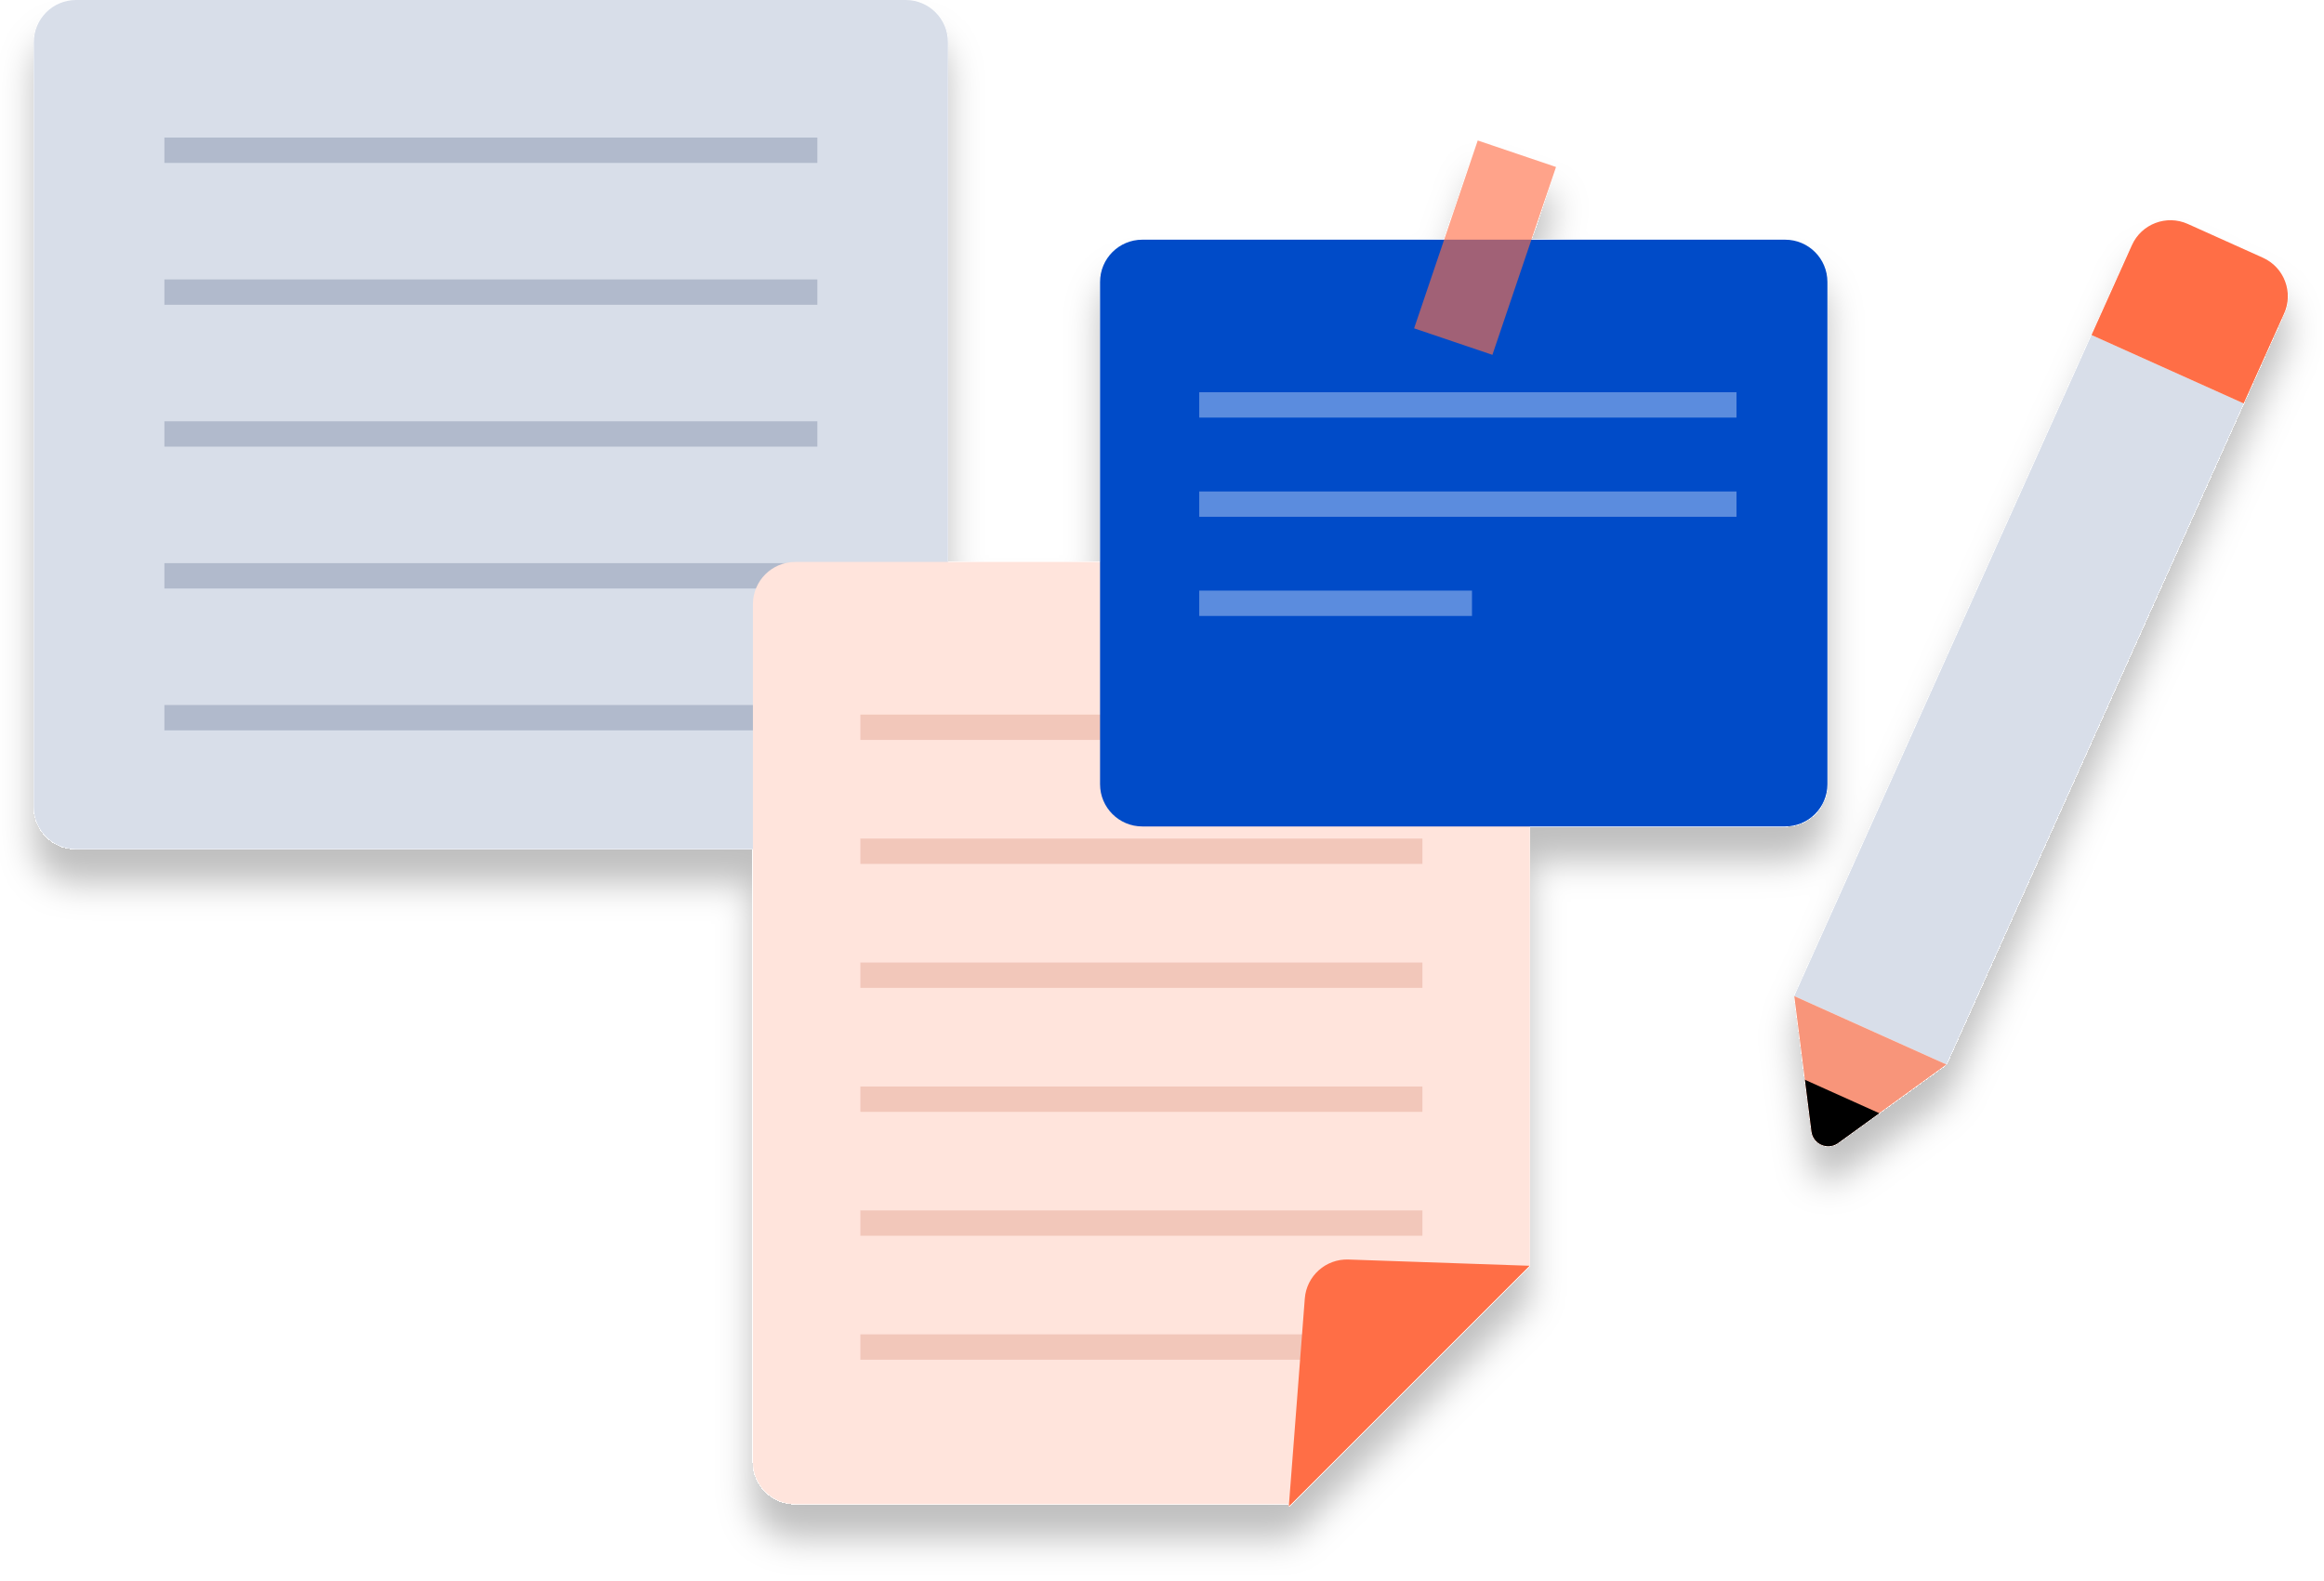
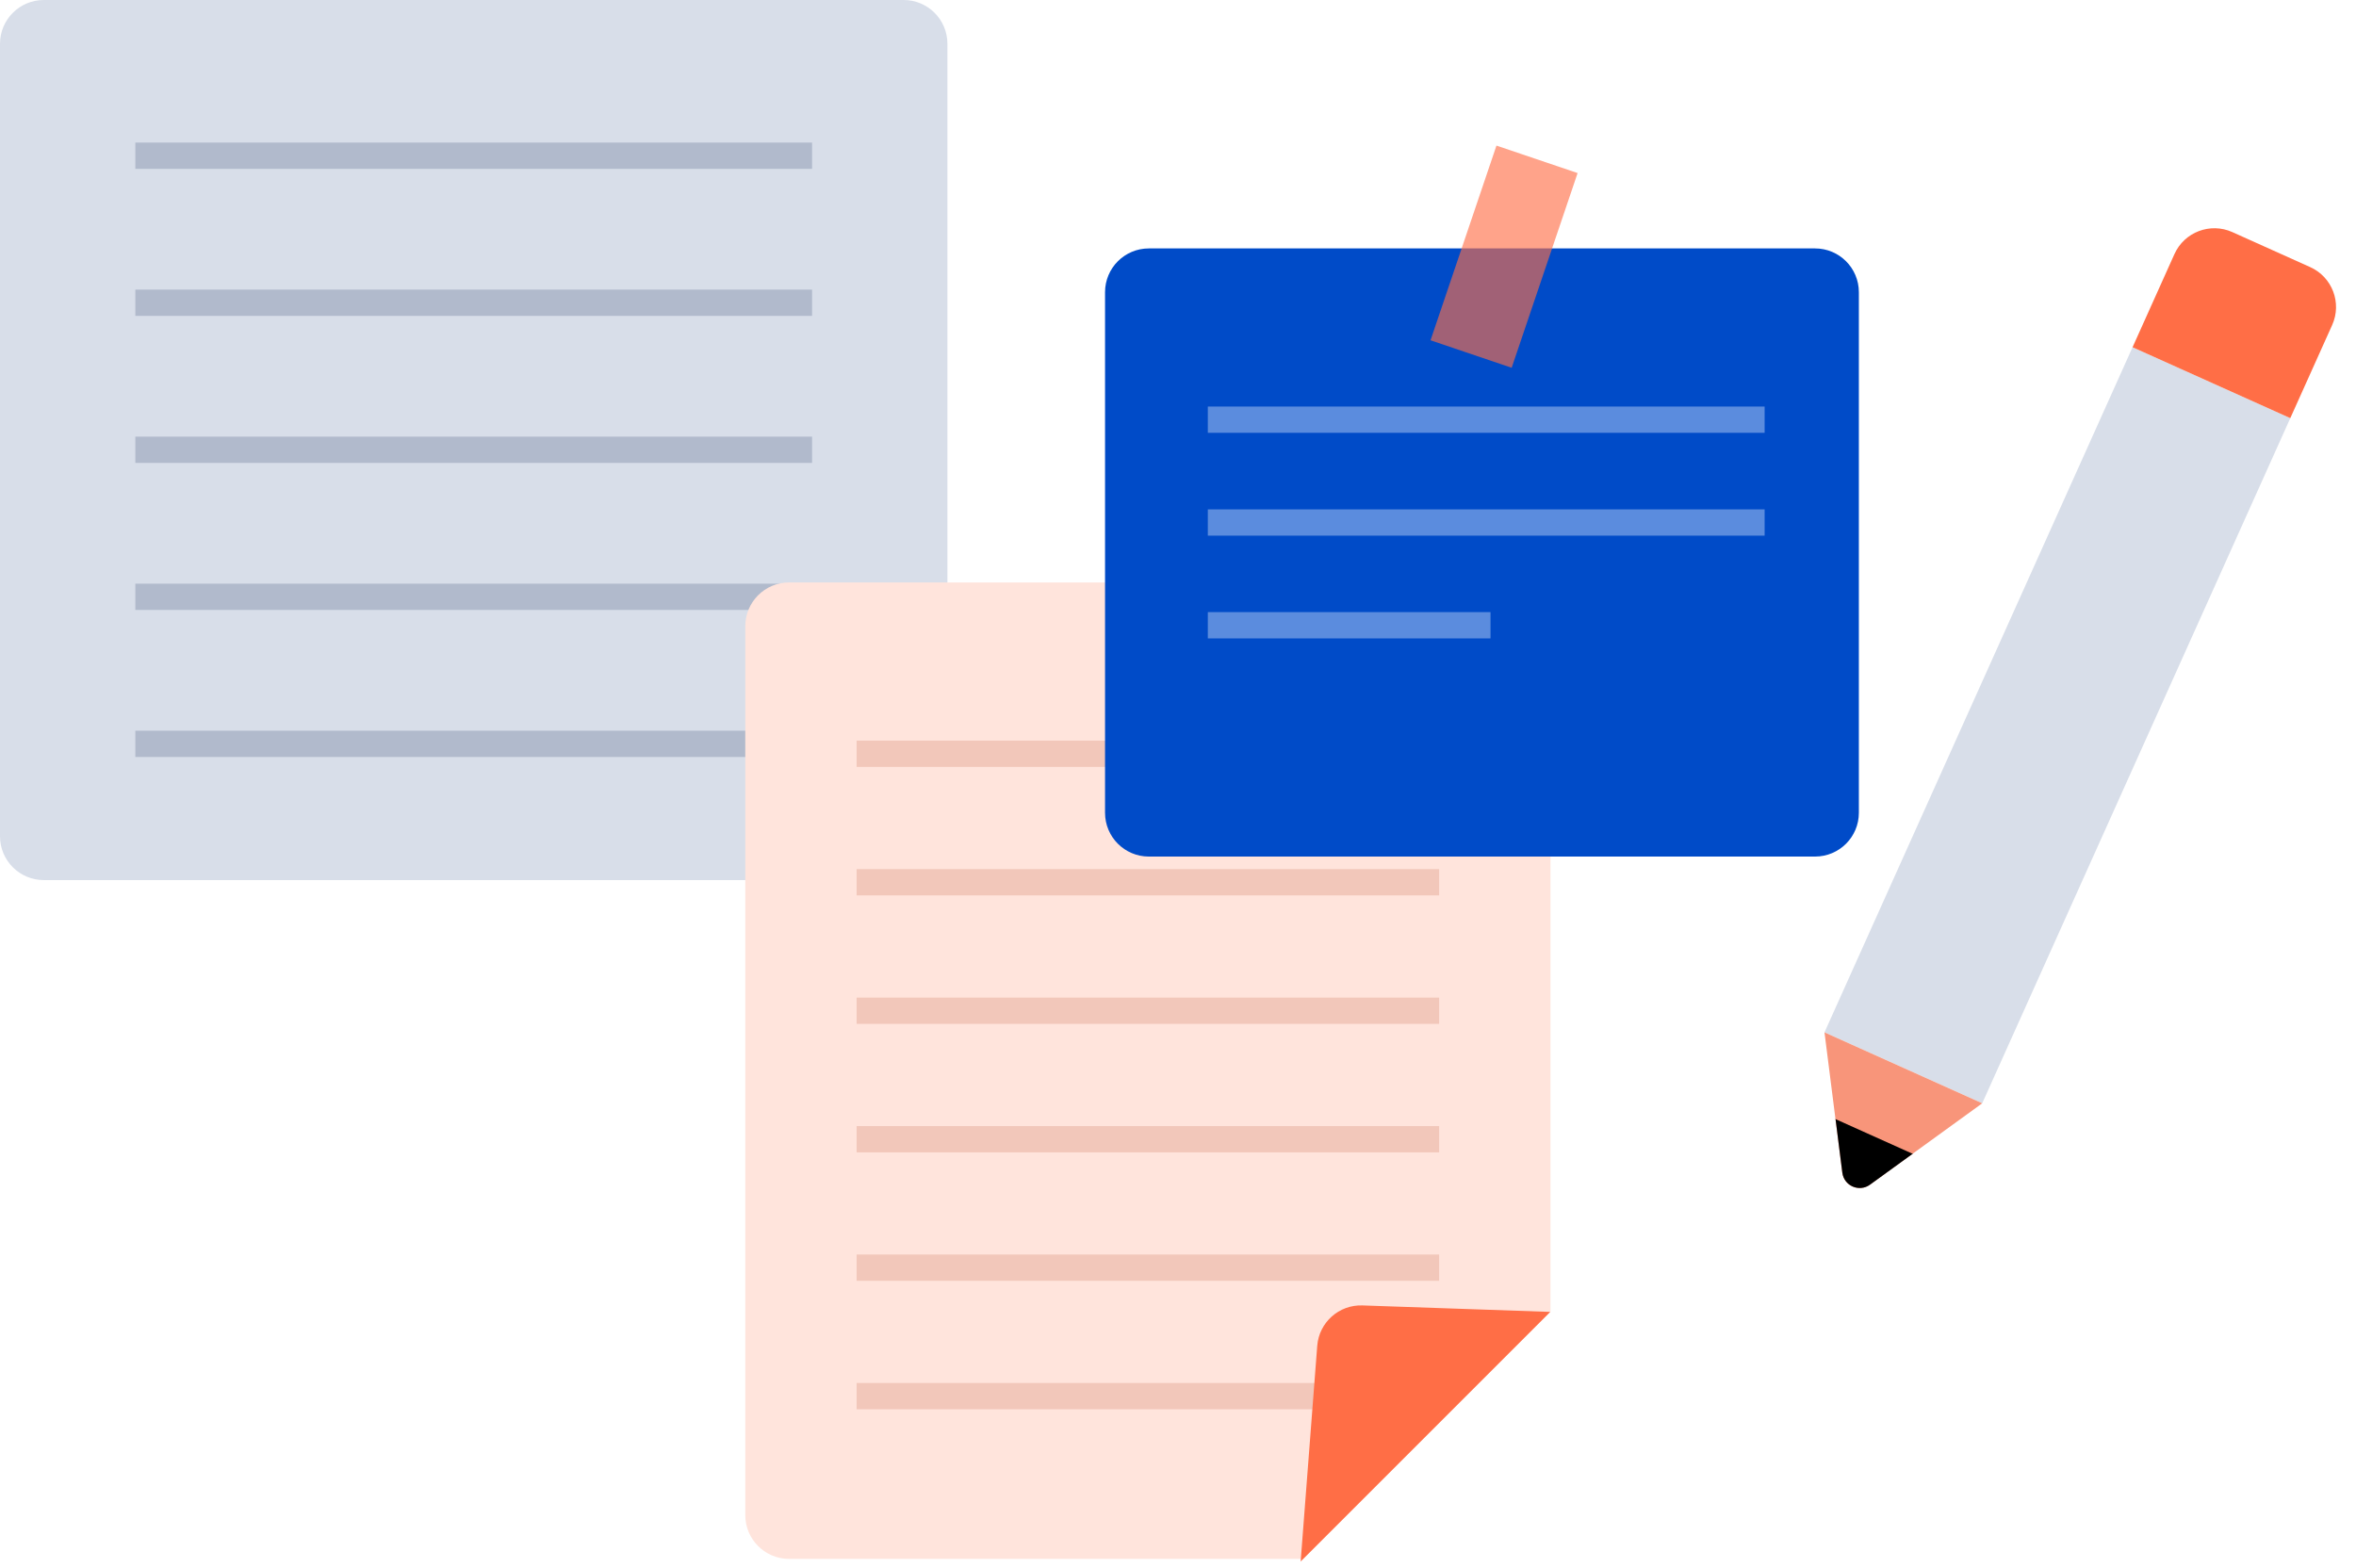
- <svg xmlns="http://www.w3.org/2000/svg" width="275" height="187" viewBox="0 0 275 187" fill="none">
-   <g filter="url(#filter0_d_1352_1923)">
-     <rect x="4" width="108.173" height="100.495" rx="5" fill="#D8DEE9" />
-     <path d="M19.453 17.781H96.72" stroke="#B1BACC" stroke-width="3" />
-     <path d="M19.453 34.57H96.72" stroke="#B1BACC" stroke-width="3" />
-     <path d="M19.453 51.359H96.72" stroke="#B1BACC" stroke-width="3" />
-     <path d="M19.453 68.148H96.72" stroke="#B1BACC" stroke-width="3" />
-     <path d="M19.453 84.938H96.72" stroke="#B1BACC" stroke-width="3" />
-     <path fill-rule="evenodd" clip-rule="evenodd" d="M94.094 66.508C91.332 66.508 89.094 68.746 89.094 71.508V173.006C89.094 175.768 91.332 178.006 94.094 178.006H152.786L181.031 149.761V71.508C181.031 68.746 178.793 66.508 176.031 66.508H94.094Z" fill="#FFE4DC" />
-     <path d="M101.807 86.07H168.315" stroke="#F2C7BA" stroke-width="3" />
-     <path d="M101.807 100.742H168.315" stroke="#F2C7BA" stroke-width="3" />
-     <path d="M101.807 115.414H168.315" stroke="#F2C7BA" stroke-width="3" />
-     <path d="M101.807 130.086H168.315" stroke="#F2C7BA" stroke-width="3" />
-     <path d="M101.807 144.75H168.315" stroke="#F2C7BA" stroke-width="3" />
-     <path d="M101.807 159.422H168.315" stroke="#F2C7BA" stroke-width="3" />
-     <rect x="130.17" y="28.367" width="86.069" height="69.442" rx="5" fill="#004BC8" />
-     <path d="M154.398 153.677L152.504 178.301L181.002 149.803L159.556 149.064C156.878 148.971 154.604 151.006 154.398 153.677Z" fill="#FF6E46" />
-     <rect x="174.861" y="16.625" width="9.781" height="23.473" transform="rotate(18.706 174.861 16.625)" fill="#FF6E46" fill-opacity="0.63" />
-     <path d="M141.906 47.922H205.48" stroke="#5B8CDE" stroke-width="3" />
-     <path d="M141.906 59.664H205.48" stroke="#5B8CDE" stroke-width="3" />
-     <path d="M141.906 71.398H174.182" stroke="#5B8CDE" stroke-width="3" />
-     <rect x="247.488" y="39.648" width="19.747" height="85.777" transform="rotate(24.2093 247.488 39.6484)" fill="#D8DEE9" />
-     <path d="M252.27 29.013C253.402 26.495 256.362 25.371 258.881 26.503L267.771 30.501C270.289 31.633 271.413 34.593 270.281 37.111L265.498 47.747L247.488 39.65L252.27 29.013Z" fill="#FF6E46" />
-     <path d="M217.501 135.276C216.271 136.168 214.535 135.416 214.344 133.908L212.314 117.885L230.325 125.983L217.501 135.276Z" fill="#F8957A" />
-     <mask id="mask0_1352_1923" style="mask-type:alpha" maskUnits="userSpaceOnUse" x="212" y="117" width="19" height="19">
-       <path d="M217.511 135.276C216.281 136.168 214.544 135.416 214.353 133.908L212.324 117.885L230.334 125.983L217.511 135.276Z" fill="#D9D9D9" />
-     </mask>
-     <g mask="url(#mask0_1352_1923)">
-       <rect x="208.828" y="125.656" width="24.067" height="12.959" transform="rotate(24.2093 208.828 125.656)" fill="black" />
-     </g>
+ <svg xmlns="http://www.w3.org/2000/svg" width="269" height="179" viewBox="0 0 269 179" fill="none">
+   <rect width="108.173" height="100.495" rx="5" fill="#D8DEE9" />
+   <path d="M15.453 17.781H92.72" stroke="#B1BACC" stroke-width="3" />
+   <path d="M15.453 34.57H92.72" stroke="#B1BACC" stroke-width="3" />
+   <path d="M15.453 51.359H92.72" stroke="#B1BACC" stroke-width="3" />
+   <path d="M15.453 68.148H92.72" stroke="#B1BACC" stroke-width="3" />
+   <path d="M15.453 84.938H92.72" stroke="#B1BACC" stroke-width="3" />
+   <path fill-rule="evenodd" clip-rule="evenodd" d="M90.094 66.508C87.332 66.508 85.094 68.746 85.094 71.508V173.006C85.094 175.768 87.332 178.006 90.094 178.006H148.786L177.031 149.761V71.508C177.031 68.746 174.793 66.508 172.031 66.508H90.094Z" fill="#FFE4DC" />
+   <path d="M97.807 86.07H164.315" stroke="#F2C7BA" stroke-width="3" />
+   <path d="M97.807 100.742H164.315" stroke="#F2C7BA" stroke-width="3" />
+   <path d="M97.807 115.414H164.315" stroke="#F2C7BA" stroke-width="3" />
+   <path d="M97.807 130.086H164.315" stroke="#F2C7BA" stroke-width="3" />
+   <path d="M97.807 144.75H164.315" stroke="#F2C7BA" stroke-width="3" />
+   <path d="M97.807 159.422H164.315" stroke="#F2C7BA" stroke-width="3" />
+   <rect x="126.17" y="28.367" width="86.069" height="69.442" rx="5" fill="#004BC8" />
+   <path d="M150.398 153.677L148.504 178.301L177.002 149.803L155.556 149.064C152.878 148.971 150.604 151.006 150.398 153.677Z" fill="#FF6E46" />
+   <rect x="170.861" y="16.625" width="9.781" height="23.473" transform="rotate(18.706 170.861 16.625)" fill="#FF6E46" fill-opacity="0.63" />
+   <path d="M137.906 47.922H201.48" stroke="#5B8CDE" stroke-width="3" />
+   <path d="M137.906 59.664H201.48" stroke="#5B8CDE" stroke-width="3" />
+   <path d="M137.906 71.398H170.182" stroke="#5B8CDE" stroke-width="3" />
+   <rect x="243.488" y="39.648" width="19.747" height="85.777" transform="rotate(24.2093 243.488 39.6484)" fill="#D8DEE9" />
+   <path d="M248.27 29.013C249.402 26.495 252.362 25.371 254.881 26.503L263.771 30.501C266.289 31.633 267.413 34.593 266.281 37.111L261.498 47.747L243.488 39.65L248.27 29.013Z" fill="#FF6E46" />
+   <path d="M213.501 135.276C212.271 136.168 210.535 135.416 210.344 133.908L208.314 117.885L226.325 125.983L213.501 135.276Z" fill="#F8957A" />
+   <mask id="mask0_1352_1923" style="mask-type:alpha" maskUnits="userSpaceOnUse" x="208" y="117" width="19" height="19">
+     <path d="M213.511 135.276C212.281 136.168 210.544 135.416 210.353 133.908L208.324 117.885L226.334 125.983L213.511 135.276Z" fill="#D9D9D9" />
+   </mask>
+   <g mask="url(#mask0_1352_1923)">
+     <rect x="204.828" y="125.656" width="24.067" height="12.959" transform="rotate(24.2093 204.828 125.656)" fill="black" />
  </g>
-   <defs>
-     <filter id="filter0_d_1352_1923" x="0" y="0" width="274.721" height="186.305" filterUnits="userSpaceOnUse" color-interpolation-filters="sRGB">
-       <feFlood flood-opacity="0" result="BackgroundImageFix" />
-       <feColorMatrix in="SourceAlpha" type="matrix" values="0 0 0 0 0 0 0 0 0 0 0 0 0 0 0 0 0 0 127 0" result="hardAlpha" />
-       <feOffset dy="4" />
-       <feGaussianBlur stdDeviation="2" />
-       <feComposite in2="hardAlpha" operator="out" />
-       <feColorMatrix type="matrix" values="0 0 0 0 0 0 0 0 0 0 0 0 0 0 0 0 0 0 0.25 0" />
-       <feBlend mode="normal" in2="BackgroundImageFix" result="effect1_dropShadow_1352_1923" />
-       <feBlend mode="normal" in="SourceGraphic" in2="effect1_dropShadow_1352_1923" result="shape" />
-     </filter>
-   </defs>
</svg>
